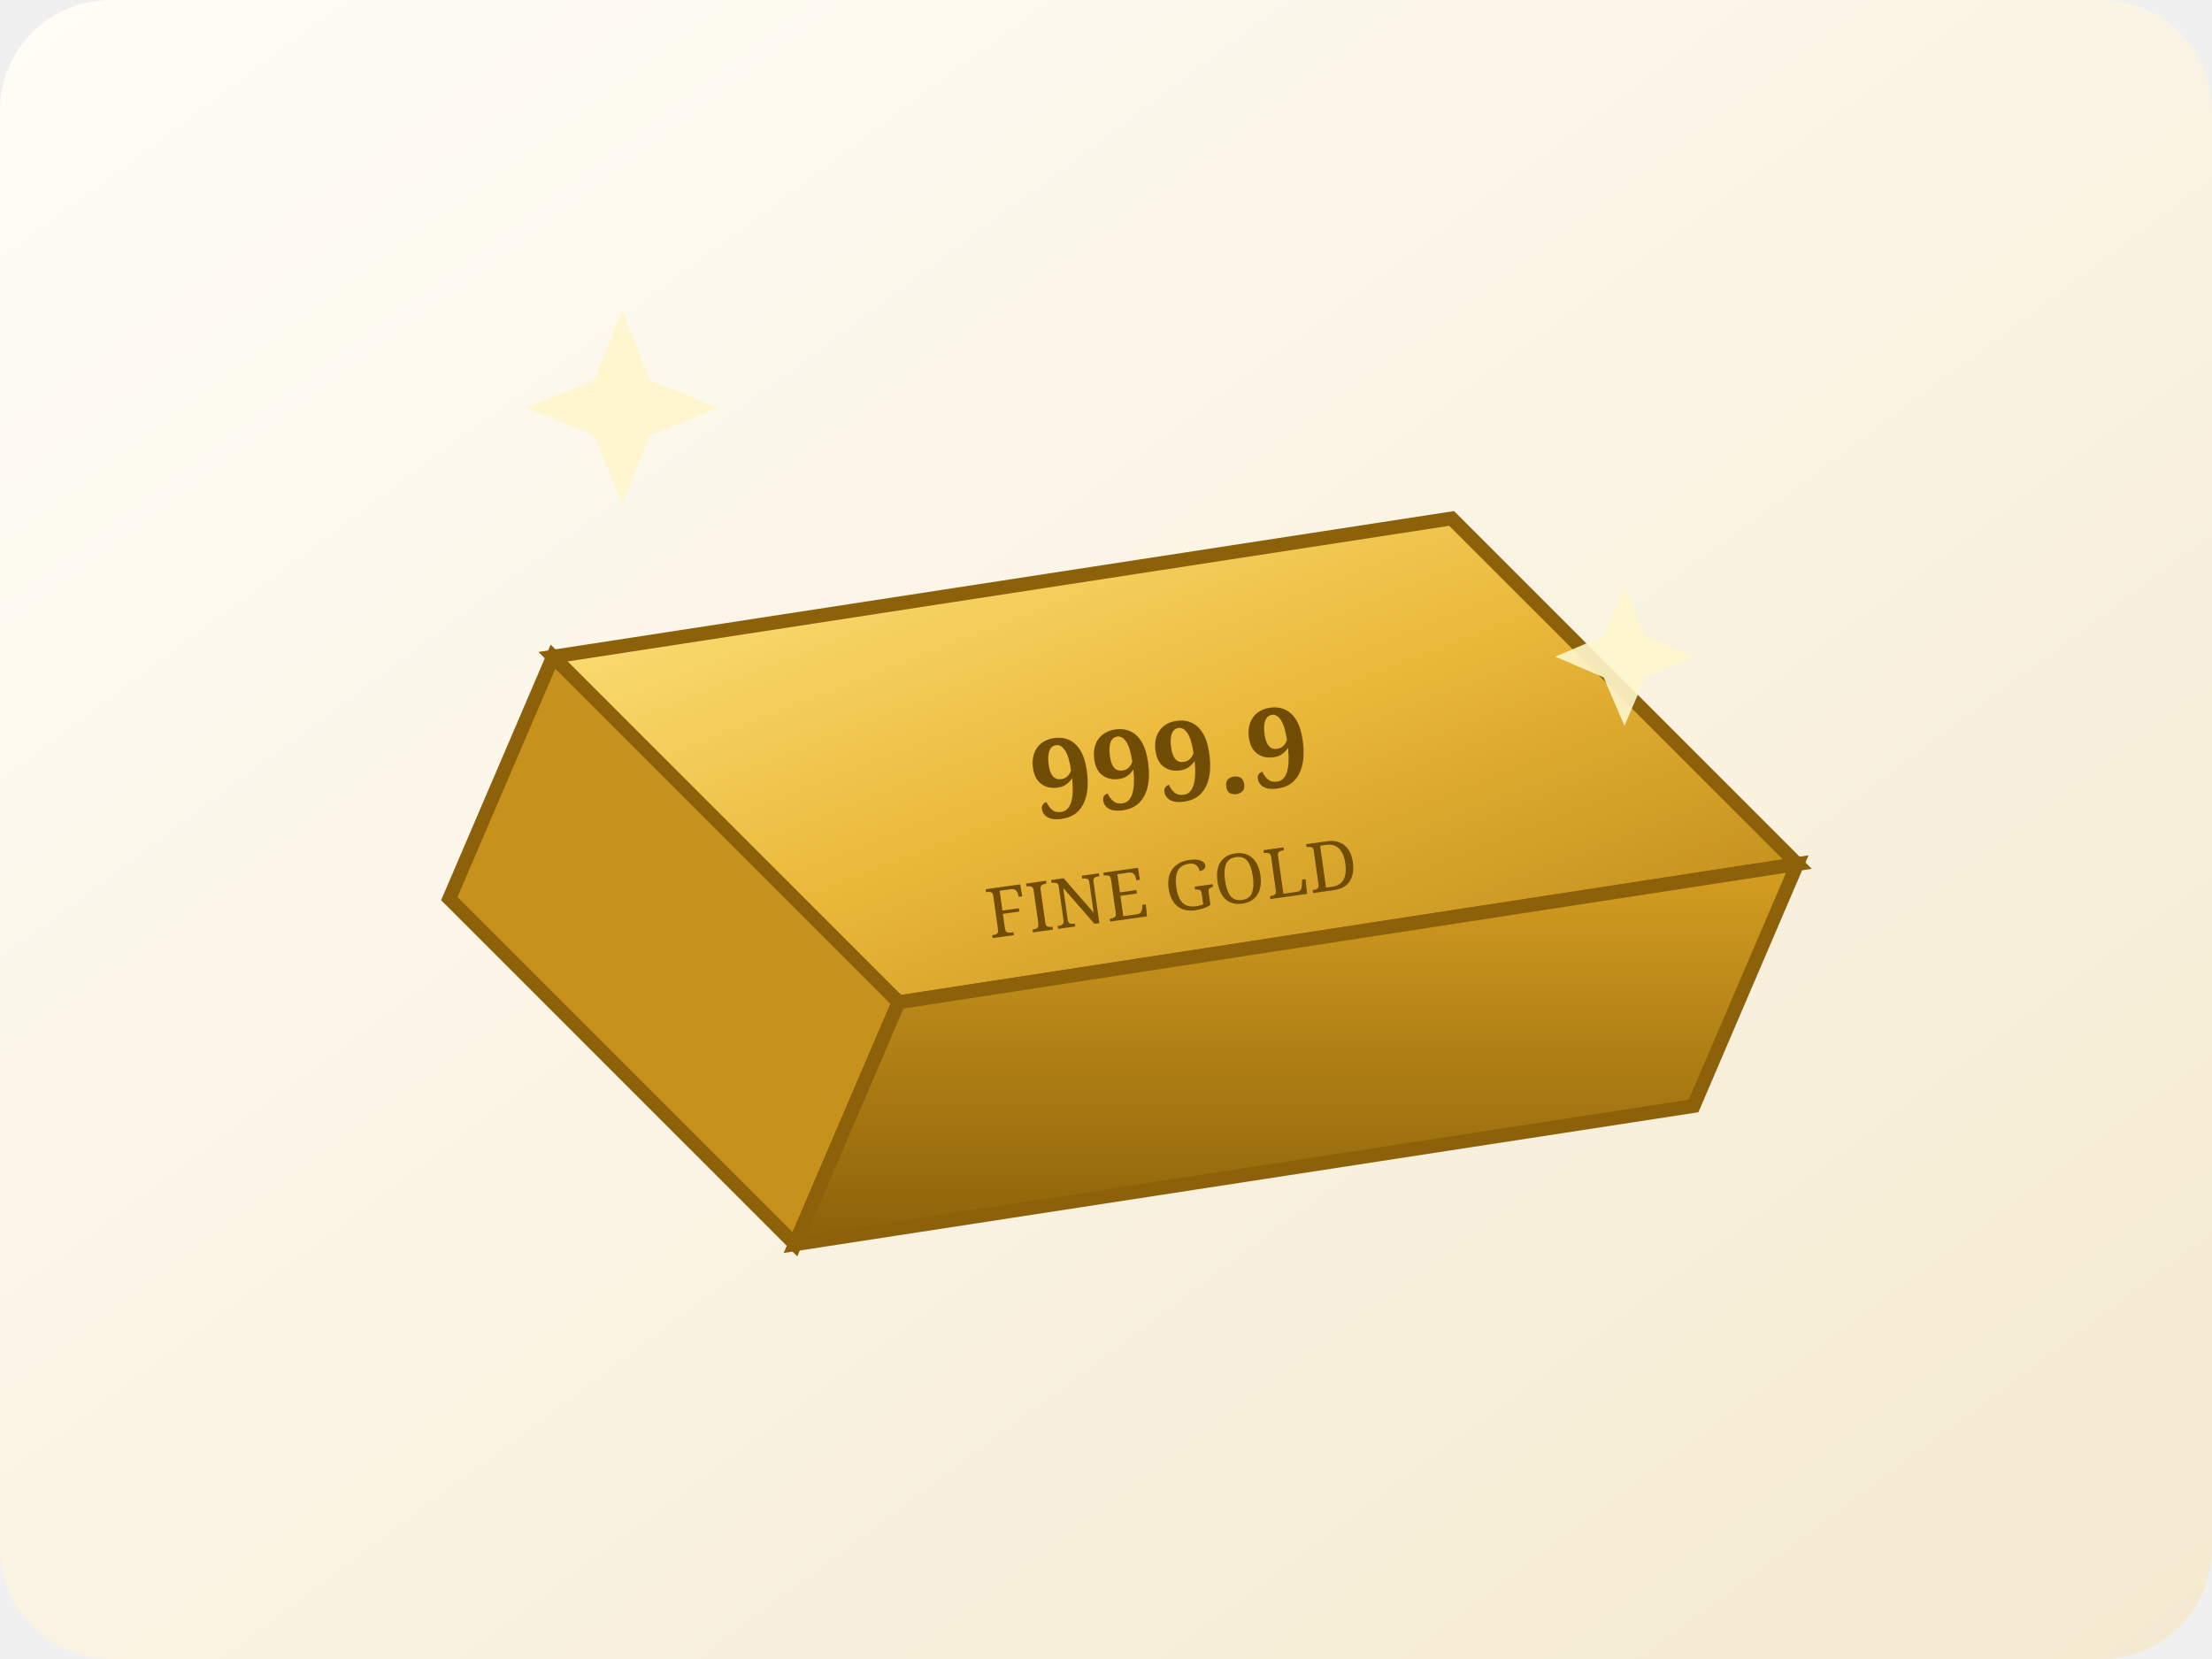
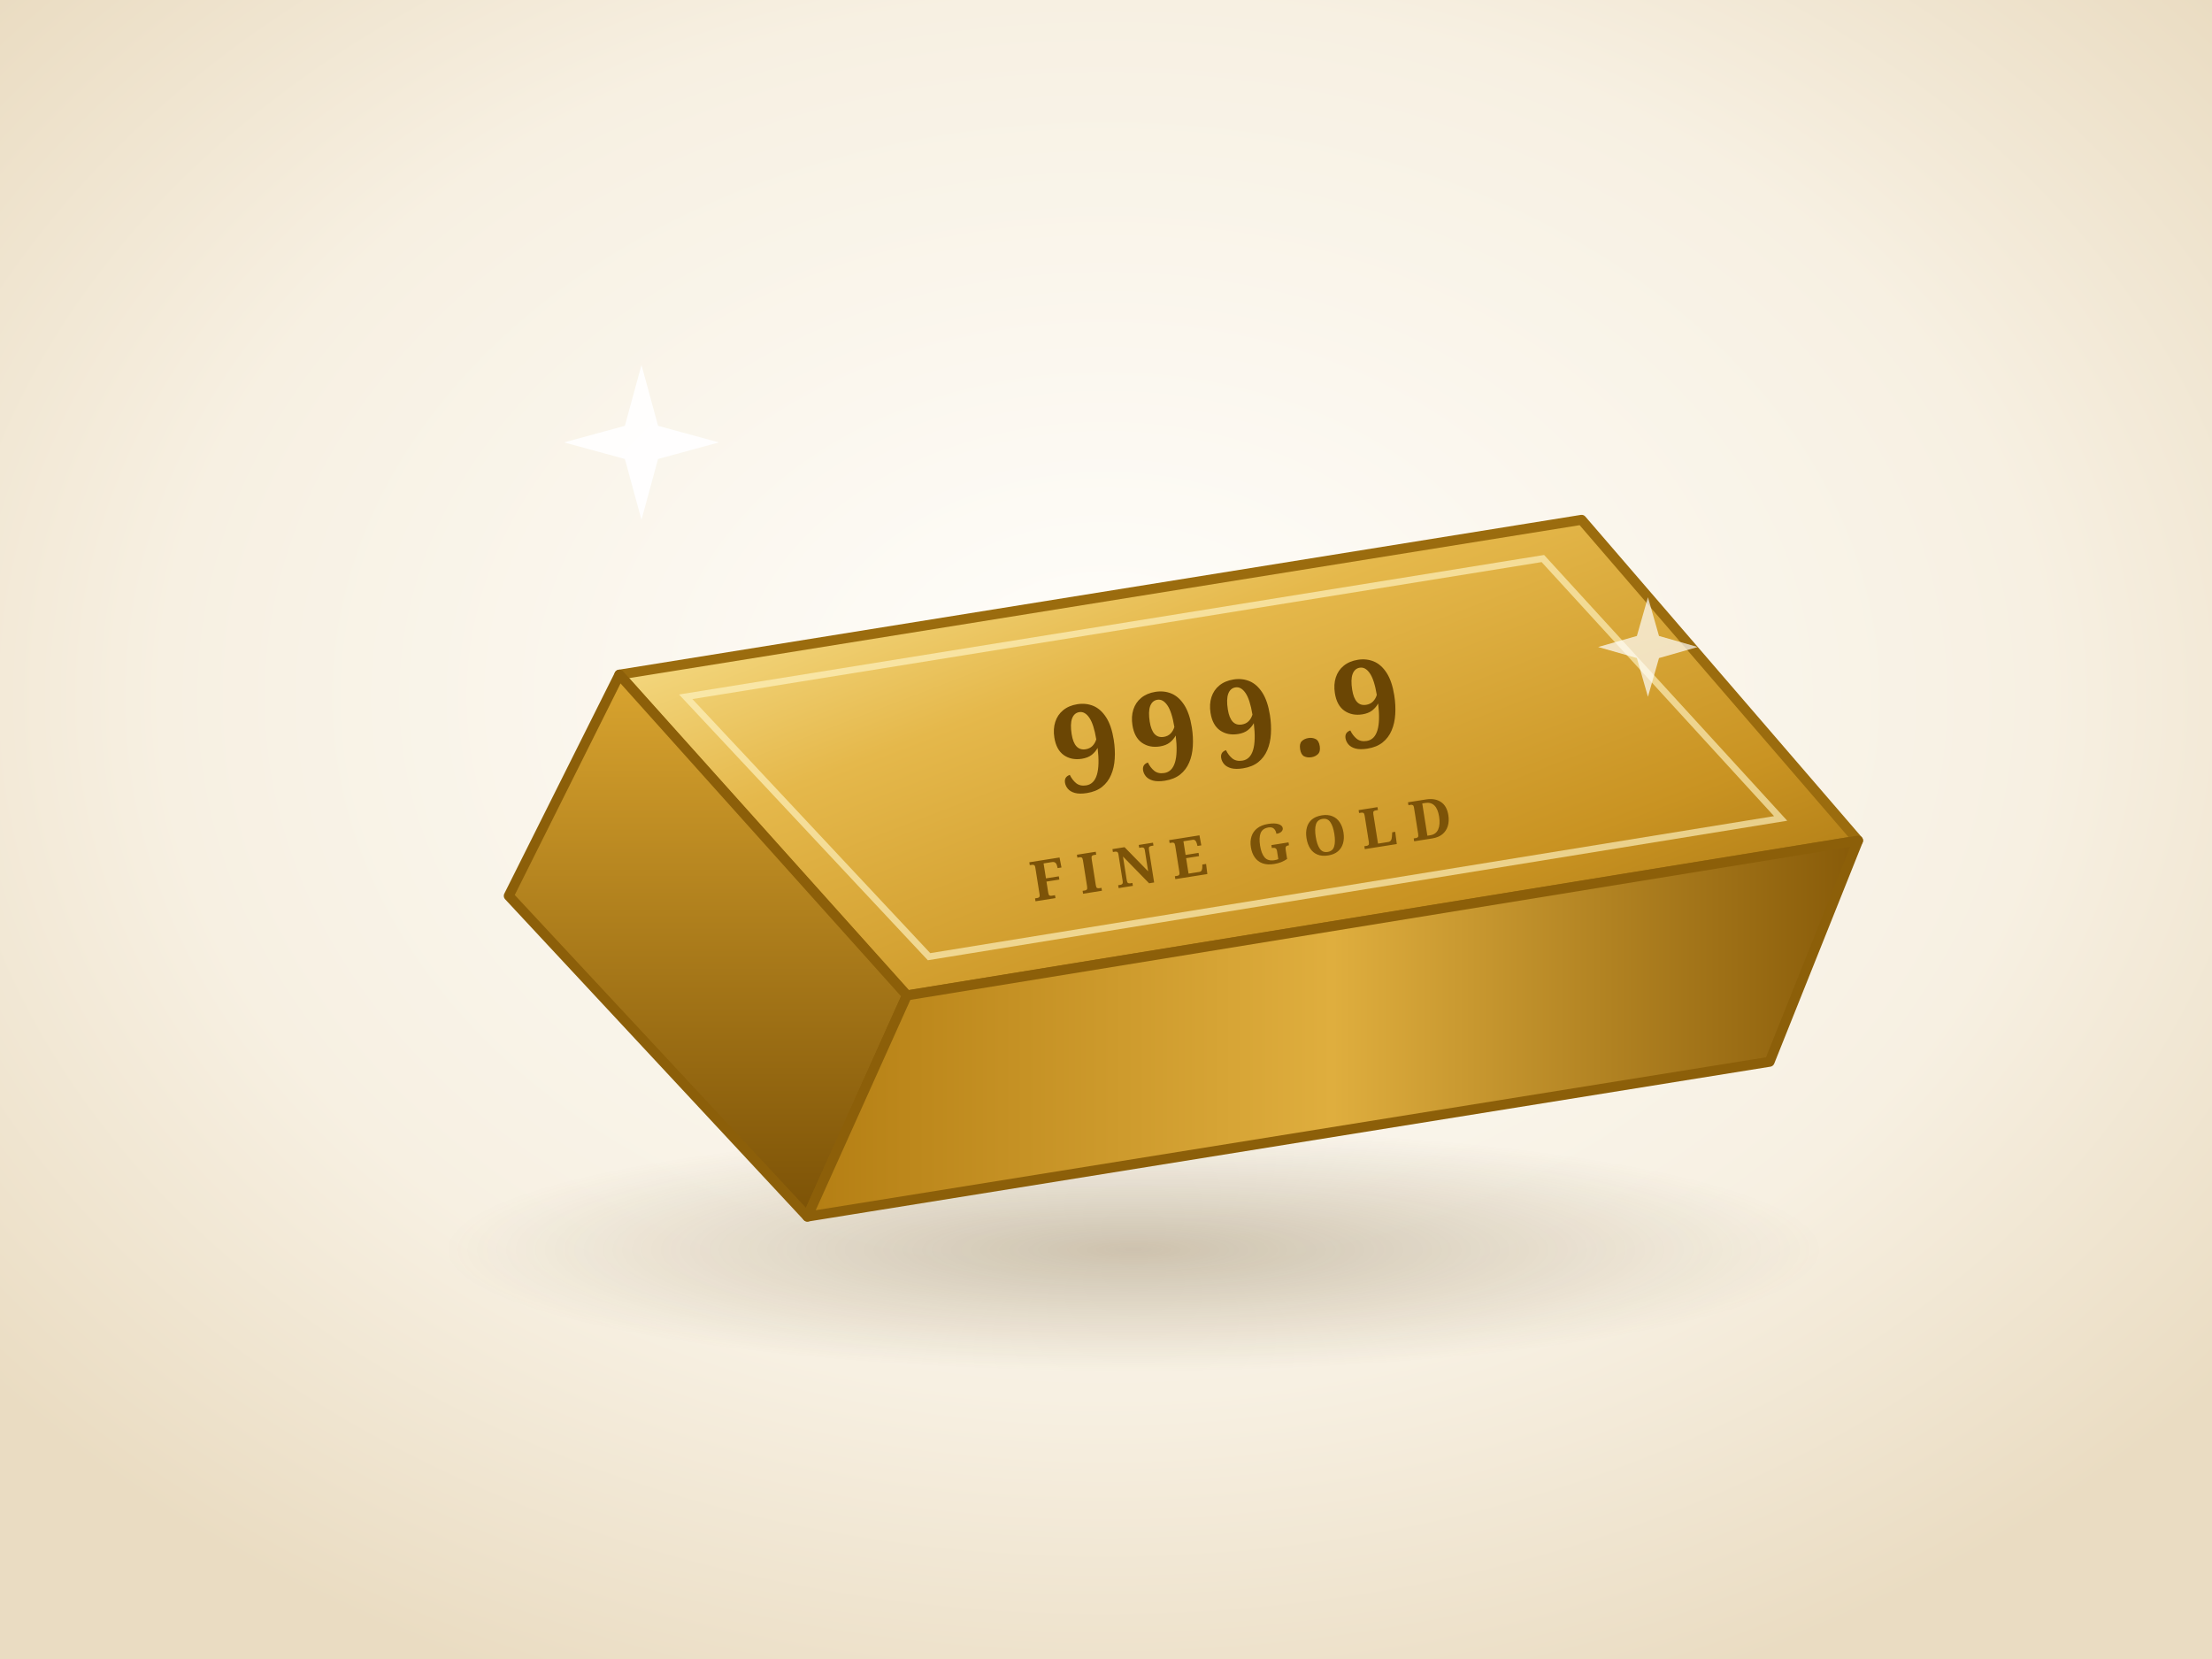
- <svg xmlns="http://www.w3.org/2000/svg" viewBox="0 0 320 240">
+ <svg xmlns="http://www.w3.org/2000/svg" viewBox="0 0 400 300">
  <defs>
-     <linearGradient id="bg" x1="0" y1="0" x2="1" y2="1">
-       <stop offset="0%" stop-color="#fffdf7" />
-       <stop offset="100%" stop-color="#f5ead0" />
+     <radialGradient id="studio" cx="50%" cy="42%" r="65%">
+       <stop offset="0%" stop-color="#fffefb" />
+       <stop offset="65%" stop-color="#f7f0e2" />
+       <stop offset="100%" stop-color="#eadcc2" />
+     </radialGradient>
+     <linearGradient id="goldTop" x1="0" y1="0" x2="1" y2="1">
+       <stop offset="0%" stop-color="#fff0a8" />
+       <stop offset="35%" stop-color="#e5b84b" />
+       <stop offset="72%" stop-color="#c99322" />
+       <stop offset="100%" stop-color="#9e6d0d" />
    </linearGradient>
-     <linearGradient id="goldTop" x1="0" y1="0" x2="1" y2="1">
-       <stop offset="0%" stop-color="#ffe885" />
-       <stop offset="50%" stop-color="#eab839" />
-       <stop offset="100%" stop-color="#b88414" />
+     <linearGradient id="goldFront" x1="0" y1="0" x2="1" y2="0">
+       <stop offset="0%" stop-color="#b47e13" />
+       <stop offset="50%" stop-color="#dfae3e" />
+       <stop offset="100%" stop-color="#875a08" />
    </linearGradient>
-     <linearGradient id="goldSide" x1="0" y1="0" x2="0" y2="1">
-       <stop offset="0%" stop-color="#d49e21" />
-       <stop offset="100%" stop-color="#8c6109" />
+     <linearGradient id="goldLeft" x1="0" y1="0" x2="0" y2="1">
+       <stop offset="0%" stop-color="#d9a42f" />
+       <stop offset="100%" stop-color="#7c5206" />
    </linearGradient>
+     <radialGradient id="shadow" cx="50%" cy="50%" r="50%">
+       <stop offset="0%" stop-color="#5d451c" stop-opacity="0.28" />
+       <stop offset="100%" stop-color="#5d451c" stop-opacity="0" />
+     </radialGradient>
  </defs>
-   <rect width="320" height="240" rx="16" fill="url(#bg)" />
-   <g transform="translate(55,60)">
-     <polygon points="25,35 155,15 205,65 75,85" fill="url(#goldTop)" stroke="#8c6109" stroke-width="2" />
-     <polygon points="10,70 25,35 75,85 60,120" fill="#c7921b" stroke="#8c6109" stroke-width="2" />
-     <polygon points="75,85 205,65 190,100 60,120" fill="url(#goldSide)" stroke="#8c6109" stroke-width="2" />
-     <text x="115" y="56" font-family="Georgia, serif" font-size="16" font-weight="bold" fill="#704c04" text-anchor="middle" transform="rotate(-8 115 56)">999.9</text>
-     <text x="115" y="72" font-family="Georgia, serif" font-size="10" fill="#704c04" text-anchor="middle" transform="rotate(-8 115 72)">FINE GOLD</text>
+   <rect width="400" height="300" fill="url(#studio)" />
+   <ellipse cx="205" cy="226" rx="125" ry="22" fill="url(#shadow)" />
+   <g transform="translate(68,78)">
+     <polygon points="44,44 218,16 268,74 96,102" fill="url(#goldTop)" stroke="#9b6c0e" stroke-width="1.8" stroke-linejoin="round" />
+     <polygon points="24,84 44,44 96,102 78,142" fill="url(#goldLeft)" stroke="#8c5f09" stroke-width="1.8" stroke-linejoin="round" />
+     <polygon points="96,102 268,74 252,114 78,142" fill="url(#goldFront)" stroke="#8c5f09" stroke-width="1.8" stroke-linejoin="round" />
+     <polygon points="56,48 211,23 254,70 100,95" fill="none" stroke="#fff4c4" stroke-width="1.2" opacity="0.65" />
+     <text x="155" y="61" font-family="Georgia, serif" font-size="22" font-weight="bold" fill="#6b4604" text-anchor="middle" transform="rotate(-9 155 61)" letter-spacing="2">999.9</text>
+     <text x="157" y="79" font-family="Georgia, serif" font-size="10" font-weight="bold" fill="#7c5308" text-anchor="middle" transform="rotate(-9 157 79)" letter-spacing="2.5">FINE GOLD</text>
  </g>
-   <g fill="#fff6cc" opacity="0.9">
-     <polygon points="90,45 94,55 104,59 94,63 90,73 86,63 76,59 86,55" />
-     <polygon points="235,85 238,92 245,95 238,98 235,105 232,98 225,95 232,92" />
+   <g fill="#ffffff" opacity="0.92">
+     <path d="M116,66 L119,77 L130,80 L119,83 L116,94 L113,83 L102,80 L113,77 Z" />
+     <path d="M298,108 L300,115 L307,117 L300,119 L298,126 L296,119 L289,117 L296,115 Z" opacity="0.75" />
  </g>
</svg>
